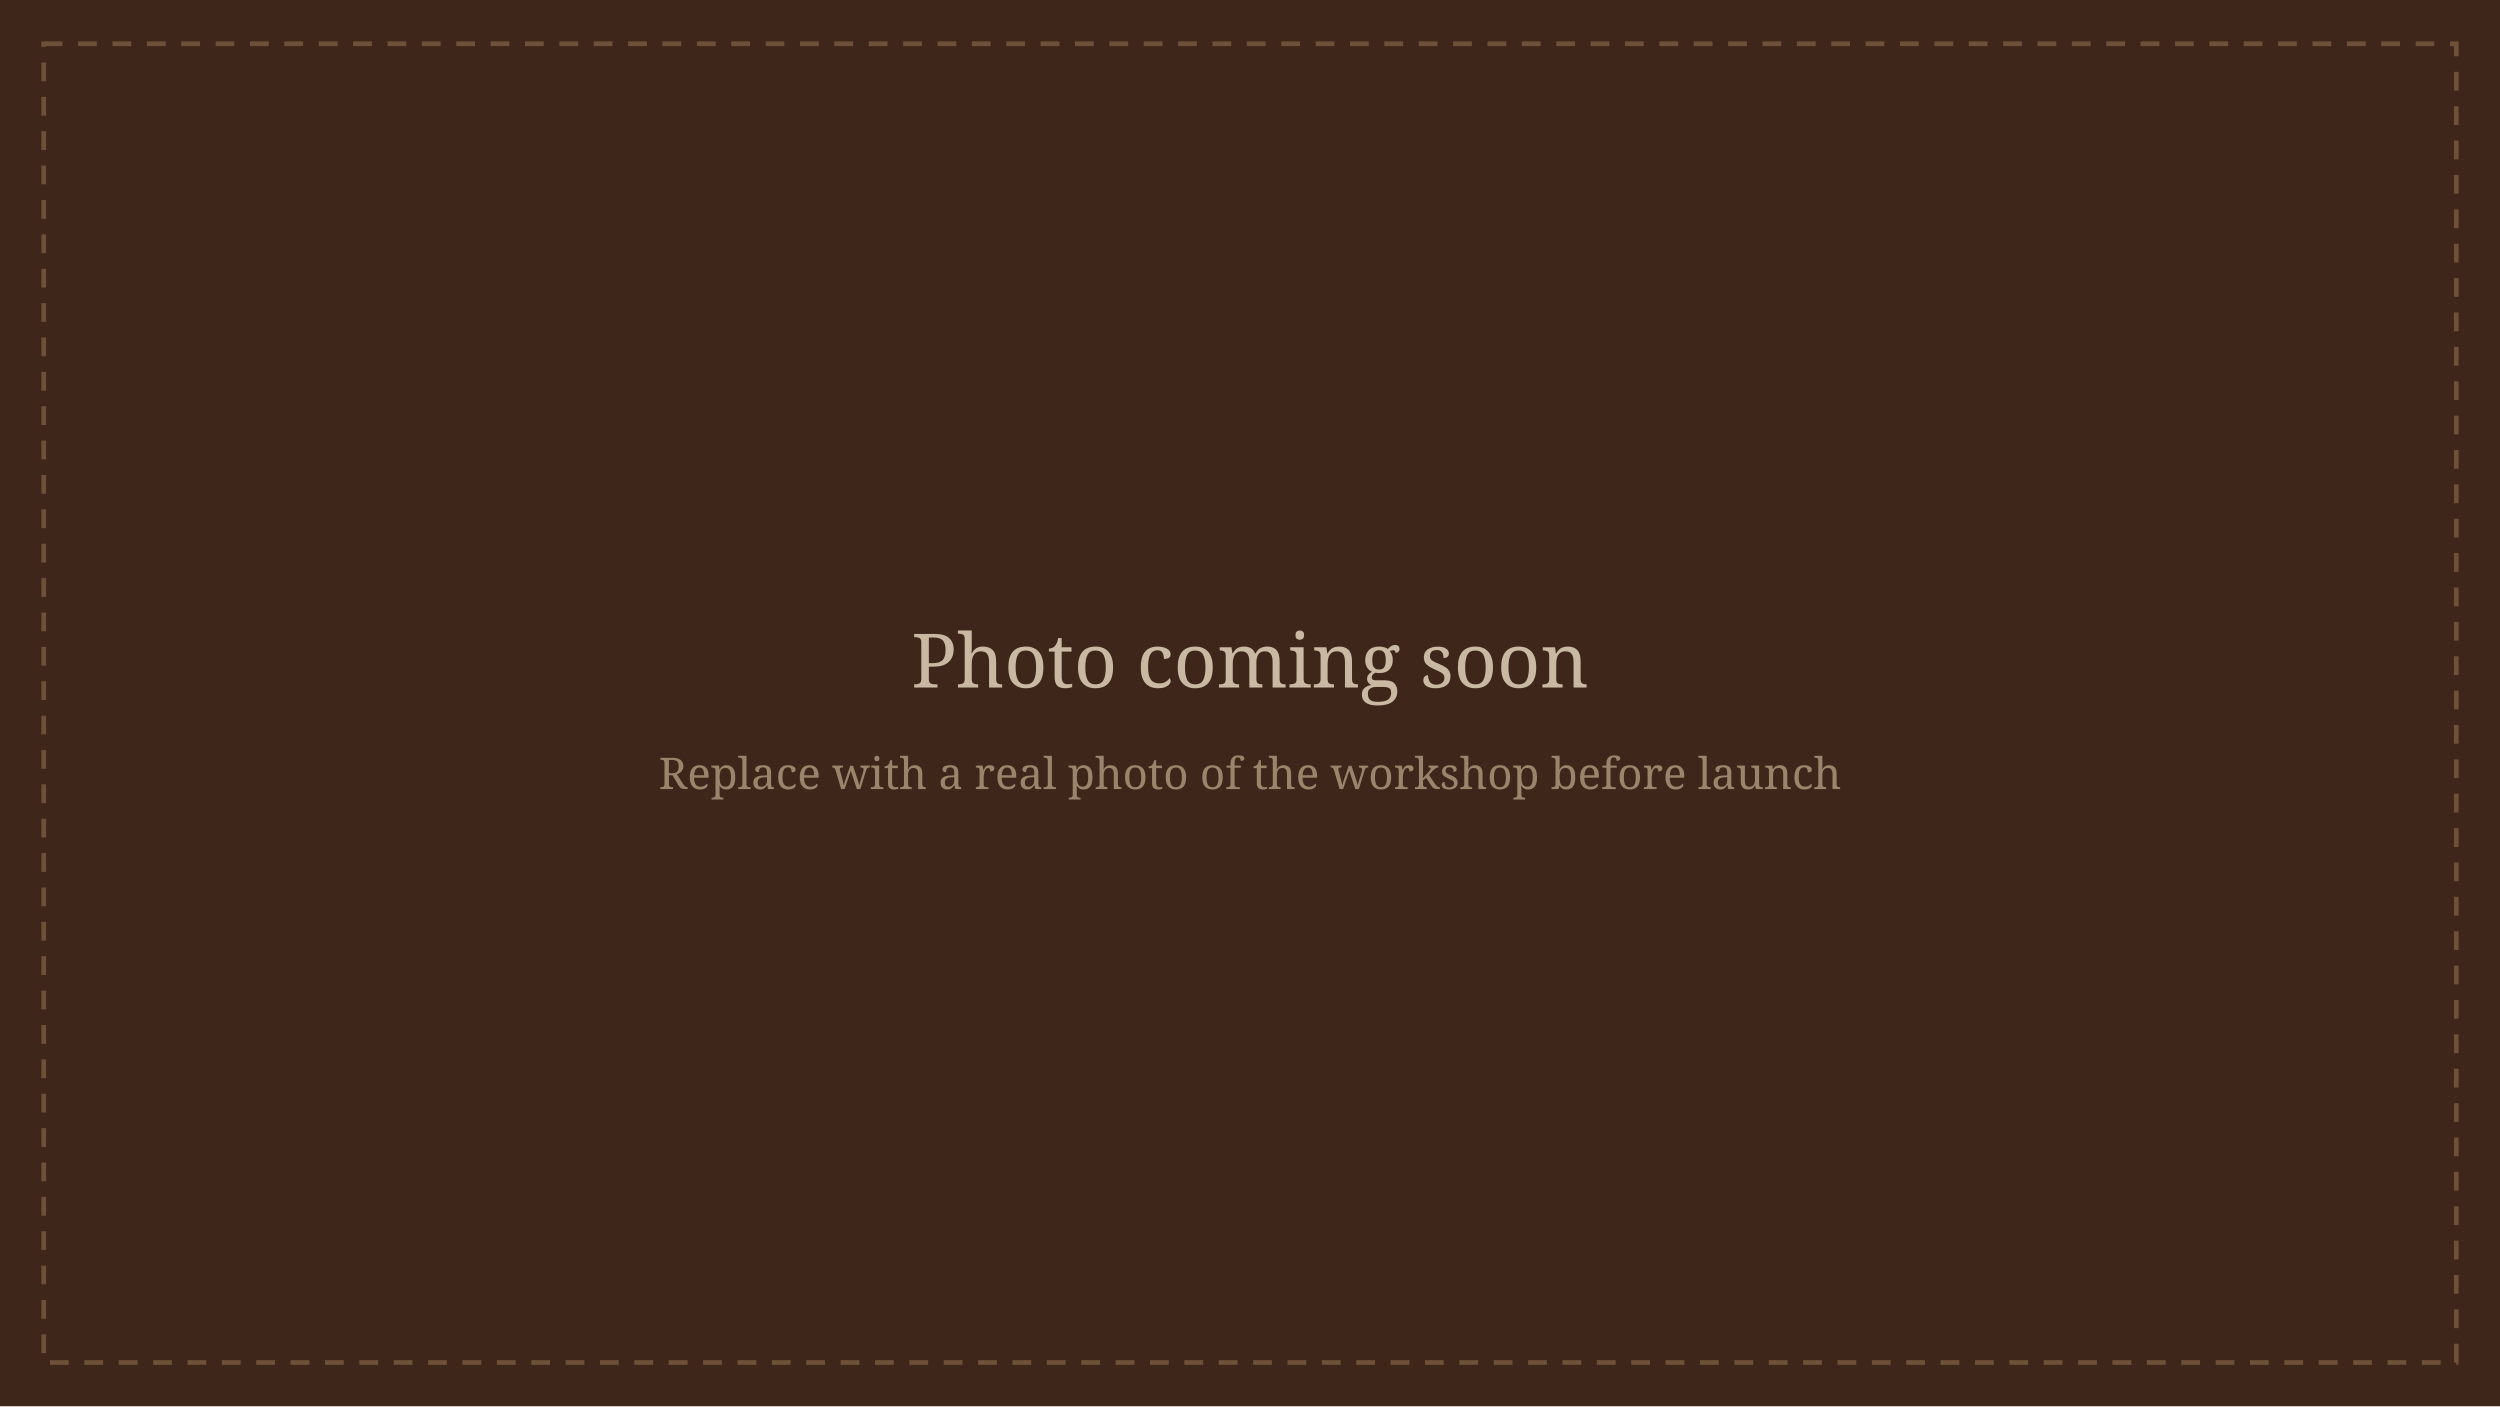
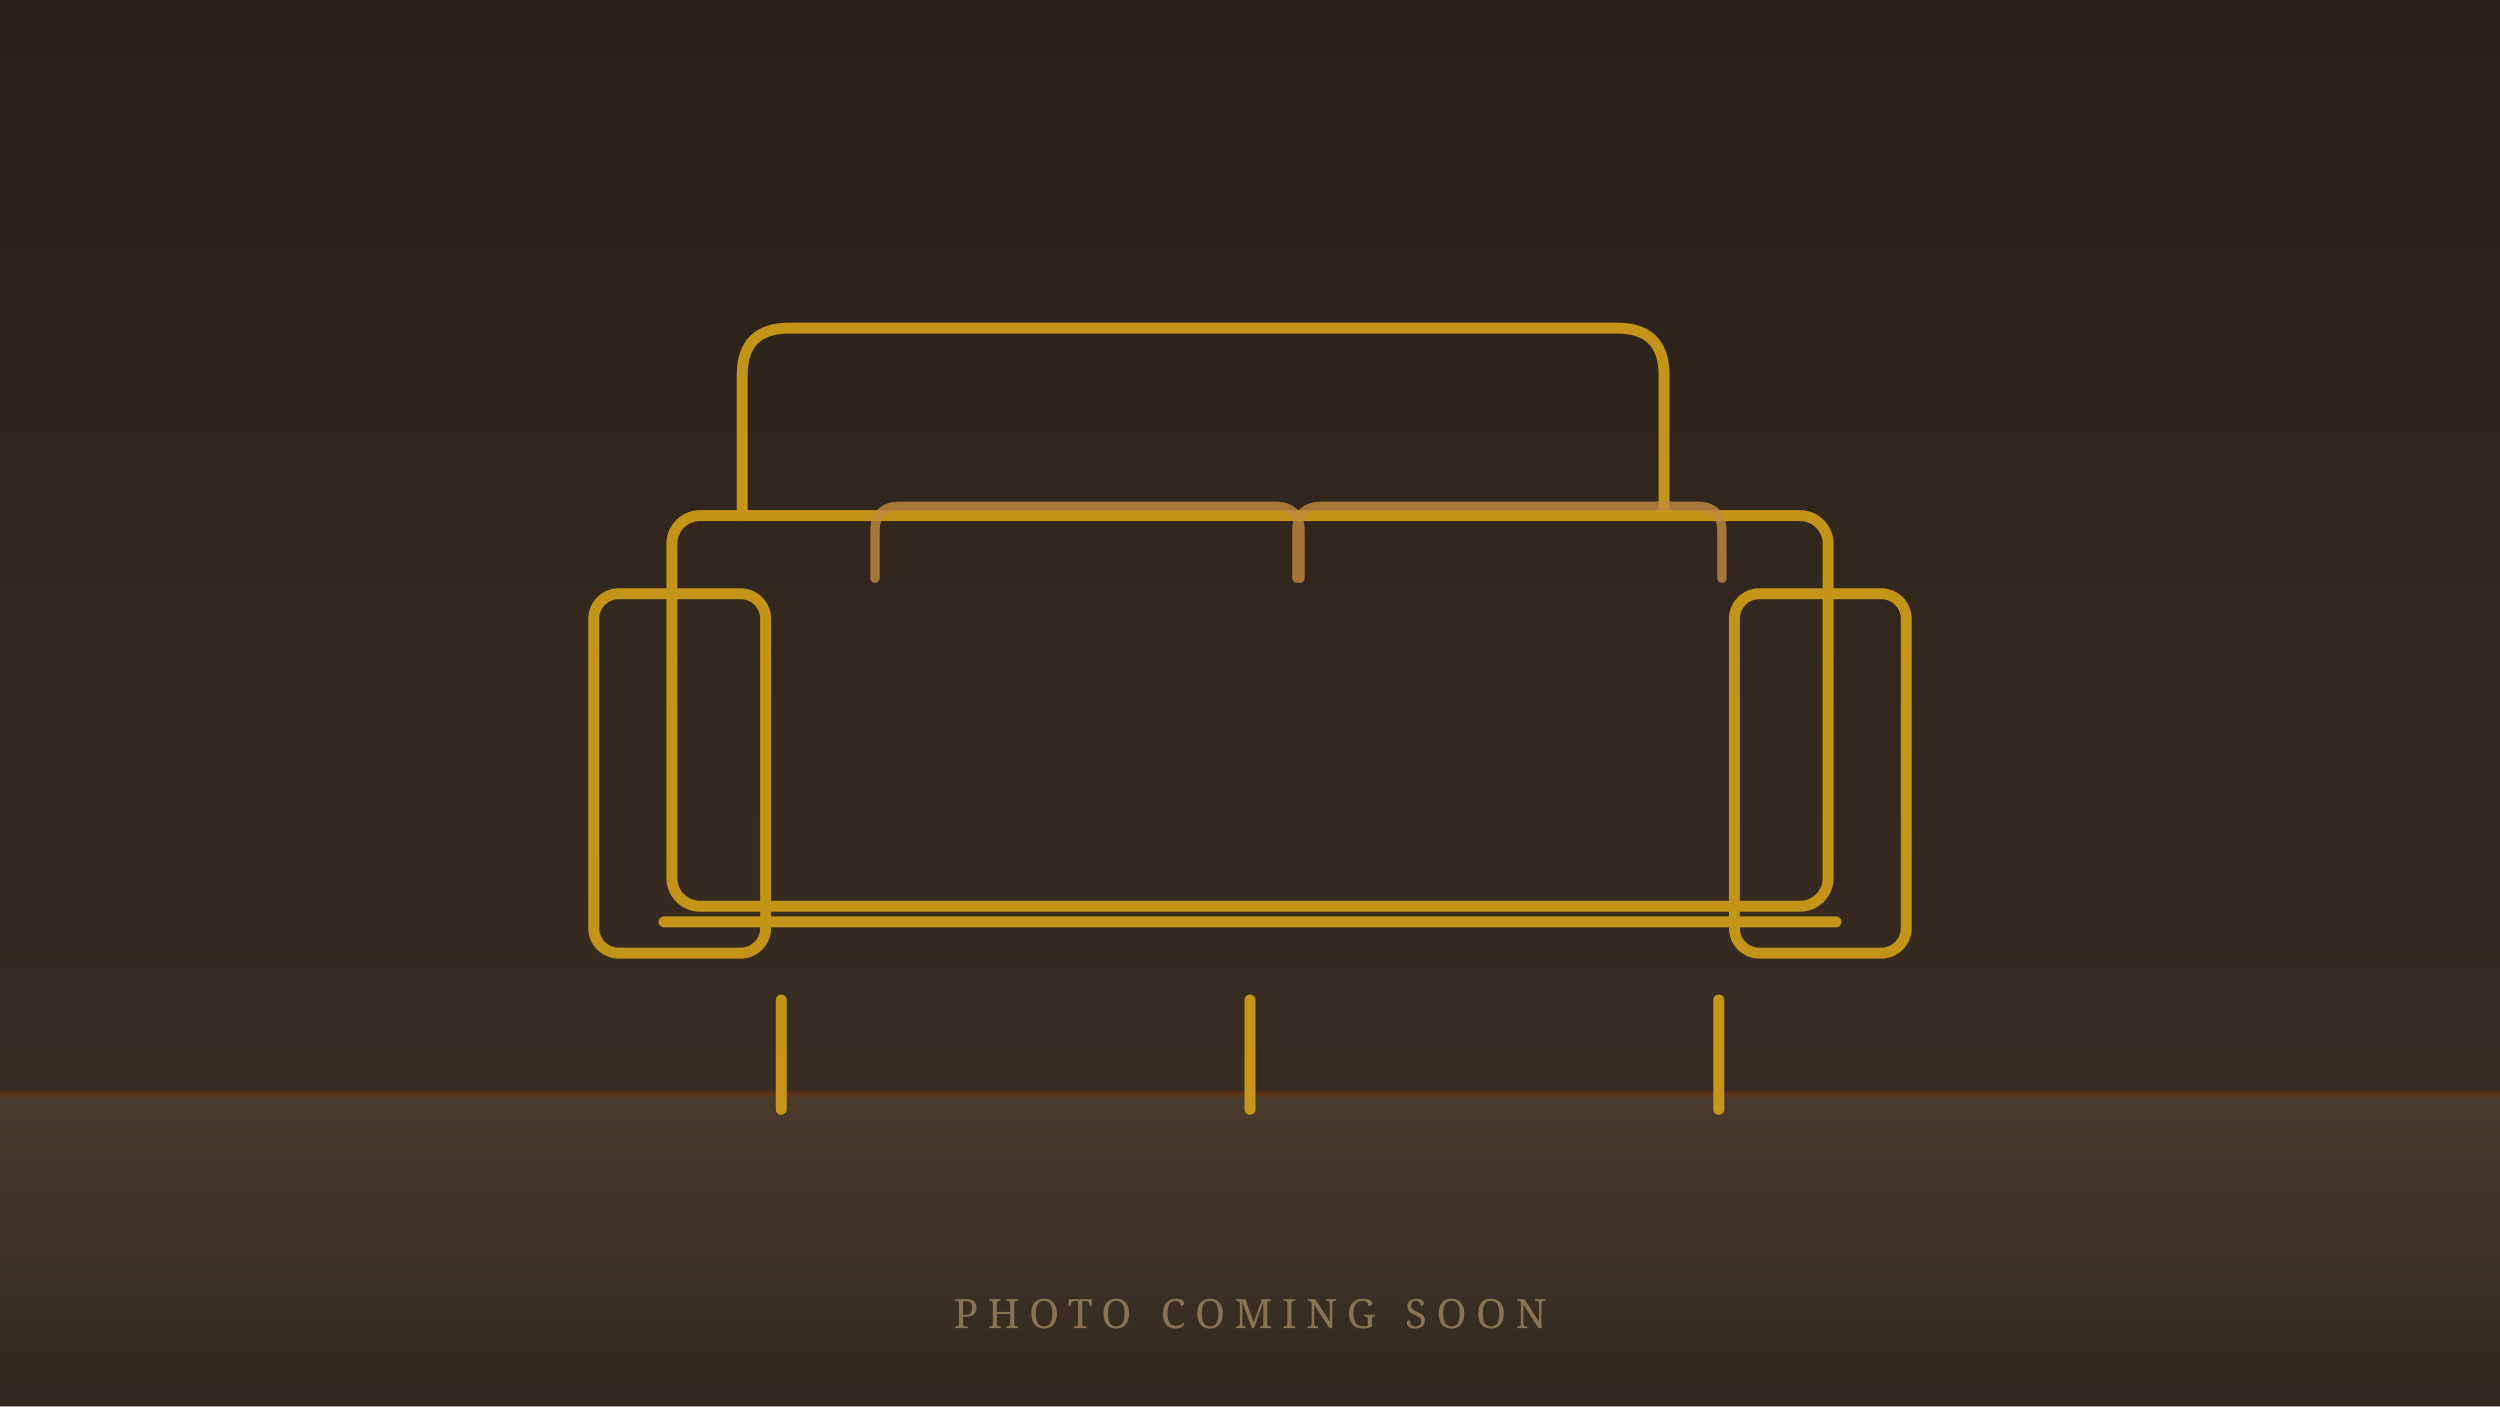
<svg xmlns="http://www.w3.org/2000/svg" viewBox="0 0 1600 900">
-   <rect width="1600" height="900" fill="#3E271A" />
-   <rect x="28" y="28" width="1544" height="844" fill="none" stroke="#6E5138" stroke-width="3" stroke-dasharray="12 10" />
-   <text x="800" y="440" font-family="Georgia, serif" font-size="48" fill="#C9B8A2" text-anchor="middle">Photo coming soon</text>
-   <text x="800" y="505" font-family="Georgia, serif" font-size="28" fill="#9A856C" text-anchor="middle">Replace with a real photo of the workshop before launch</text>
+   <defs>
+     <linearGradient id="bg" x1="0" y1="0" x2="0" y2="1">
+       <stop offset="0" stop-color="#2b2119" />
+       <stop offset="1" stop-color="#3d2f24" />
+     </linearGradient>
+     <linearGradient id="floor" x1="0" y1="0" x2="0" y2="1">
+       <stop offset="0" stop-color="#4a3a2c" />
+       <stop offset="1" stop-color="#33281d" />
+     </linearGradient>
+   </defs>
+   <rect width="1600" height="900" fill="url(#bg)" />
+   <rect y="700" width="1600" height="200" fill="url(#floor)" />
+   <line x1="0" y1="700" x2="1600" y2="700" stroke="#6b3410" stroke-width="4" opacity="0.5" />
+   <g stroke="#d4a017" stroke-width="7" fill="none" stroke-linecap="round" stroke-linejoin="round" opacity="0.9">
+     <rect x="430" y="330" width="740" height="250" rx="18" />
+     <path d="M475 330 v-90 q0 -30 30 -30 h530 q30 0 30 30 v90" />
+     <rect x="380" y="380" width="110" height="230" rx="16" />
+     <rect x="1110" y="380" width="110" height="230" rx="16" />
+     <path d="M425 590 h750" />
+     <path d="M500 640 v70 M800 640 v70 M1100 640 v70" />
+   </g>
+   <g stroke="#c28a3e" stroke-width="6" fill="none" stroke-linecap="round" opacity="0.8">
+     <path d="M560 370 v-30 q0 -16 16 -16 h240 q16 0 16 16 v30" />
+     <path d="M830 370 v-30 q0 -16 16 -16 h240 q16 0 16 16 v30" />
+   </g>
+   <text x="800" y="850" font-family="Georgia, serif" font-size="26" fill="#8a7355" text-anchor="middle" letter-spacing="6">PHOTO COMING SOON</text>
</svg>
